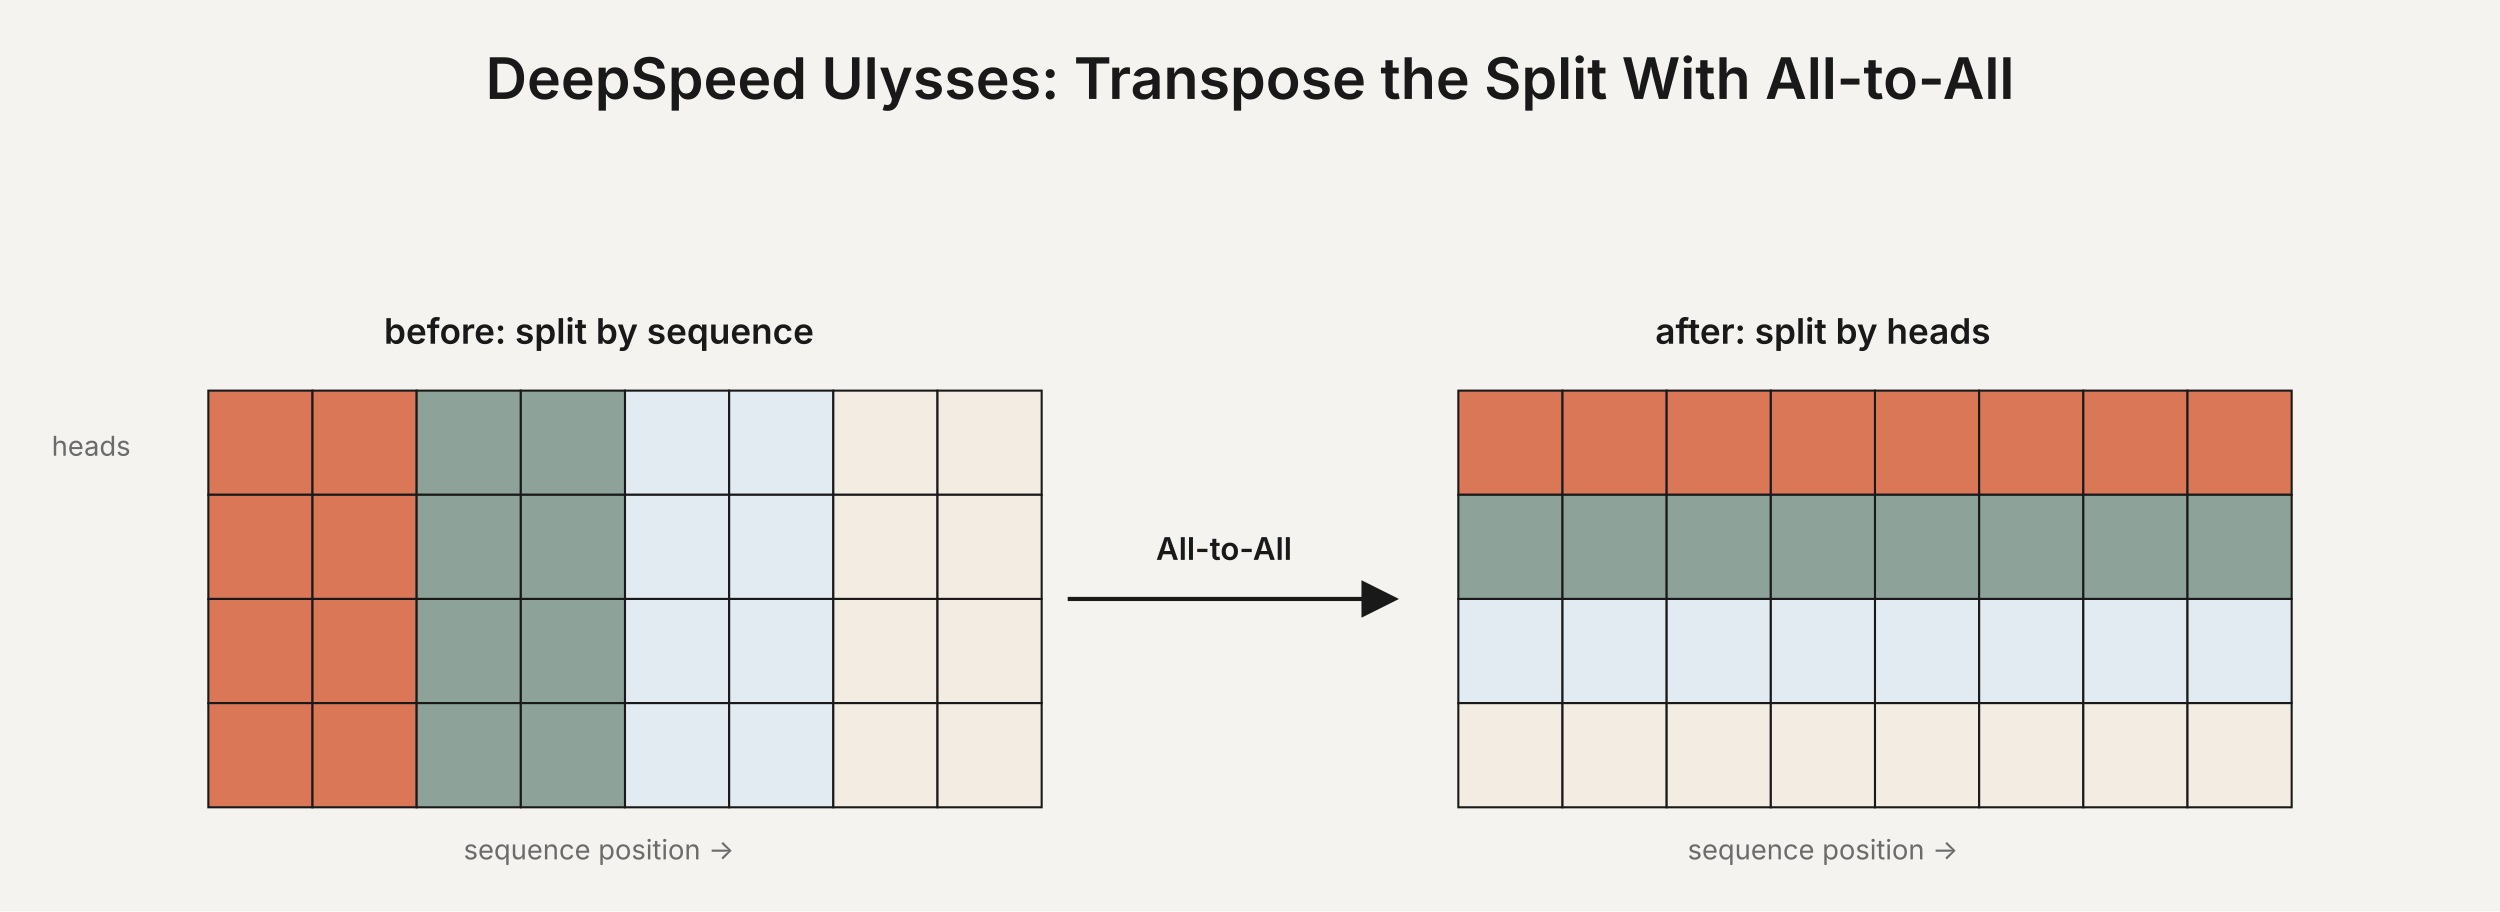
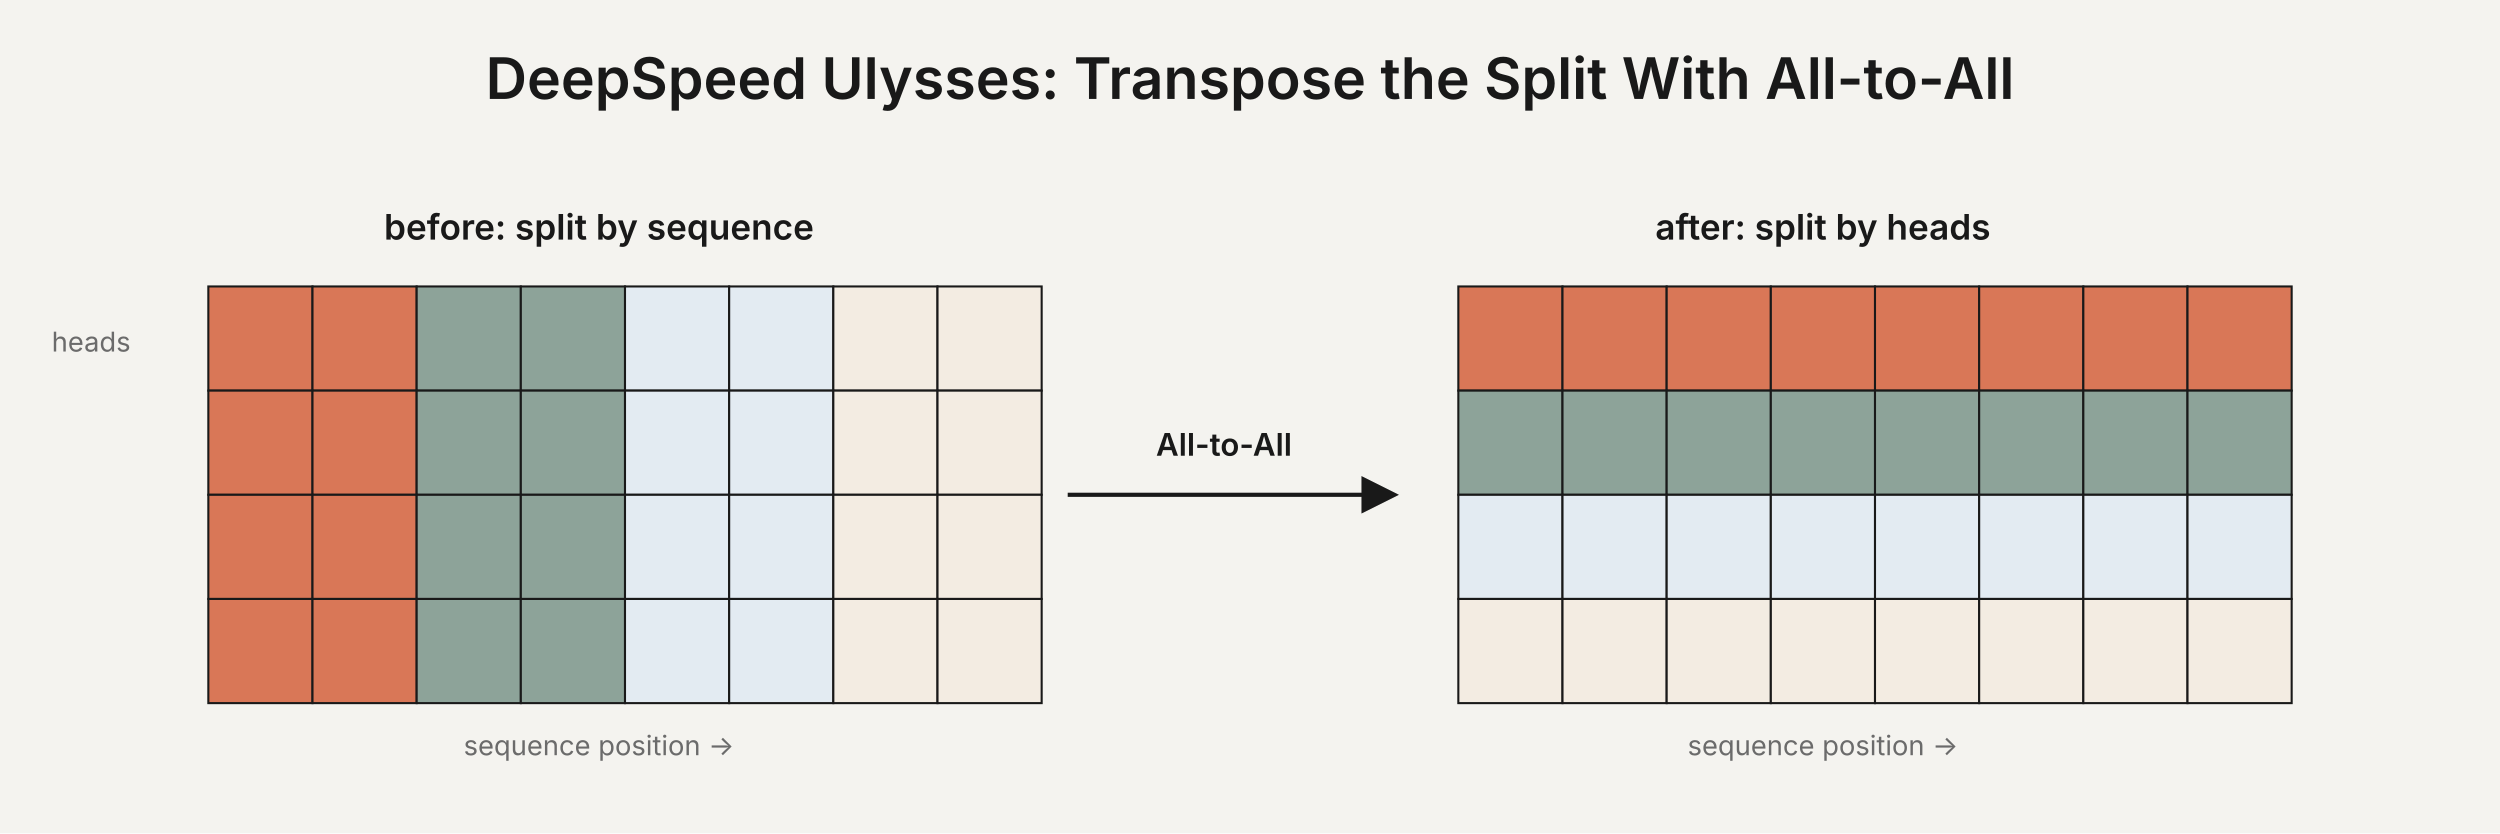
- <svg xmlns="http://www.w3.org/2000/svg" viewBox="0 0 960 350" font-family="Inter, -apple-system, sans-serif">
-   <rect x="0" y="0" width="960" height="350" fill="#F4F3EF" />
+ <svg xmlns="http://www.w3.org/2000/svg" viewBox="0 0 960 320" font-family="Inter, -apple-system, sans-serif">
+   <rect x="0" y="0" width="960" height="320" fill="#F4F3EF" />
  <text x="480" y="38" text-anchor="middle" font-size="22" font-weight="600" fill="#191919">DeepSpeed Ulysses: Transpose the Split With All-to-All</text>
  <defs>
    <marker id="uarrow" markerWidth="9" markerHeight="9" refX="4.5" refY="4.5" orient="auto">
      <path d="M0,0 L9,4.5 L0,9 z" fill="#191919" />
    </marker>
  </defs>
-   <text x="230" y="132" text-anchor="middle" font-size="13.5" font-weight="600" fill="#191919">before: split by sequence</text>
-   <text x="230" y="470" text-anchor="middle" font-size="11.5" fill="#6B6B6B">each GPU: all heads, 1/4 of sequence positions</text>
+   <text x="230" y="92" text-anchor="middle" font-size="13.5" font-weight="600" fill="#191919">before: split by sequence</text>
+   <rect x="80" y="110" width="40" height="40" fill="#D97757" stroke="#191919" stroke-width="0.8" />
+   <rect x="120" y="110" width="40" height="40" fill="#D97757" stroke="#191919" stroke-width="0.8" />
+   <rect x="160" y="110" width="40" height="40" fill="#8DA399" stroke="#191919" stroke-width="0.8" />
+   <rect x="200" y="110" width="40" height="40" fill="#8DA399" stroke="#191919" stroke-width="0.8" />
+   <rect x="240" y="110" width="40" height="40" fill="#E3EBF2" stroke="#191919" stroke-width="0.8" />
+   <rect x="280" y="110" width="40" height="40" fill="#E3EBF2" stroke="#191919" stroke-width="0.8" />
+   <rect x="320" y="110" width="40" height="40" fill="#F3ECE2" stroke="#191919" stroke-width="0.8" />
+   <rect x="360" y="110" width="40" height="40" fill="#F3ECE2" stroke="#191919" stroke-width="0.8" />
  <rect x="80" y="150" width="40" height="40" fill="#D97757" stroke="#191919" stroke-width="0.8" />
  <rect x="120" y="150" width="40" height="40" fill="#D97757" stroke="#191919" stroke-width="0.8" />
  <rect x="160" y="150" width="40" height="40" fill="#8DA399" stroke="#191919" stroke-width="0.8" />
  <rect x="200" y="150" width="40" height="40" fill="#8DA399" stroke="#191919" stroke-width="0.8" />
  <rect x="240" y="150" width="40" height="40" fill="#E3EBF2" stroke="#191919" stroke-width="0.8" />
  <rect x="280" y="150" width="40" height="40" fill="#E3EBF2" stroke="#191919" stroke-width="0.8" />
  <rect x="320" y="150" width="40" height="40" fill="#F3ECE2" stroke="#191919" stroke-width="0.8" />
  <rect x="360" y="150" width="40" height="40" fill="#F3ECE2" stroke="#191919" stroke-width="0.8" />
  <rect x="80" y="190" width="40" height="40" fill="#D97757" stroke="#191919" stroke-width="0.8" />
  <rect x="120" y="190" width="40" height="40" fill="#D97757" stroke="#191919" stroke-width="0.8" />
  <rect x="160" y="190" width="40" height="40" fill="#8DA399" stroke="#191919" stroke-width="0.8" />
  <rect x="200" y="190" width="40" height="40" fill="#8DA399" stroke="#191919" stroke-width="0.8" />
  <rect x="240" y="190" width="40" height="40" fill="#E3EBF2" stroke="#191919" stroke-width="0.8" />
  <rect x="280" y="190" width="40" height="40" fill="#E3EBF2" stroke="#191919" stroke-width="0.8" />
  <rect x="320" y="190" width="40" height="40" fill="#F3ECE2" stroke="#191919" stroke-width="0.8" />
  <rect x="360" y="190" width="40" height="40" fill="#F3ECE2" stroke="#191919" stroke-width="0.8" />
  <rect x="80" y="230" width="40" height="40" fill="#D97757" stroke="#191919" stroke-width="0.8" />
  <rect x="120" y="230" width="40" height="40" fill="#D97757" stroke="#191919" stroke-width="0.8" />
  <rect x="160" y="230" width="40" height="40" fill="#8DA399" stroke="#191919" stroke-width="0.8" />
  <rect x="200" y="230" width="40" height="40" fill="#8DA399" stroke="#191919" stroke-width="0.8" />
  <rect x="240" y="230" width="40" height="40" fill="#E3EBF2" stroke="#191919" stroke-width="0.8" />
  <rect x="280" y="230" width="40" height="40" fill="#E3EBF2" stroke="#191919" stroke-width="0.8" />
  <rect x="320" y="230" width="40" height="40" fill="#F3ECE2" stroke="#191919" stroke-width="0.8" />
  <rect x="360" y="230" width="40" height="40" fill="#F3ECE2" stroke="#191919" stroke-width="0.8" />
-   <rect x="80" y="270" width="40" height="40" fill="#D97757" stroke="#191919" stroke-width="0.8" />
-   <rect x="120" y="270" width="40" height="40" fill="#D97757" stroke="#191919" stroke-width="0.8" />
-   <rect x="160" y="270" width="40" height="40" fill="#8DA399" stroke="#191919" stroke-width="0.8" />
-   <rect x="200" y="270" width="40" height="40" fill="#8DA399" stroke="#191919" stroke-width="0.8" />
-   <rect x="240" y="270" width="40" height="40" fill="#E3EBF2" stroke="#191919" stroke-width="0.8" />
-   <rect x="280" y="270" width="40" height="40" fill="#E3EBF2" stroke="#191919" stroke-width="0.8" />
-   <rect x="320" y="270" width="40" height="40" fill="#F3ECE2" stroke="#191919" stroke-width="0.8" />
-   <rect x="360" y="270" width="40" height="40" fill="#F3ECE2" stroke="#191919" stroke-width="0.8" />
-   <text x="35" y="175" text-anchor="middle" font-size="10.5" fill="#6B6B6B">heads</text>
-   <text x="230" y="330" text-anchor="middle" font-size="10.5" fill="#6B6B6B">sequence position →</text>
-   <line x1="410" y1="230" x2="530" y2="230" stroke="#191919" stroke-width="1.6" marker-end="url(#uarrow)" />
-   <text x="470" y="215" text-anchor="middle" font-size="12" font-weight="600" fill="#191919">All-to-All</text>
-   <text x="700" y="132" text-anchor="middle" font-size="13.5" font-weight="600" fill="#191919">after: split by heads</text>
-   <text x="700" y="470" text-anchor="middle" font-size="11.5" fill="#6B6B6B">each GPU: full sequence, 1/4 of the attention heads</text>
-   <rect x="560" y="150" width="40" height="40" fill="#D97757" stroke="#191919" stroke-width="0.8" />
-   <rect x="600" y="150" width="40" height="40" fill="#D97757" stroke="#191919" stroke-width="0.8" />
-   <rect x="640" y="150" width="40" height="40" fill="#D97757" stroke="#191919" stroke-width="0.8" />
-   <rect x="680" y="150" width="40" height="40" fill="#D97757" stroke="#191919" stroke-width="0.8" />
-   <rect x="720" y="150" width="40" height="40" fill="#D97757" stroke="#191919" stroke-width="0.8" />
-   <rect x="760" y="150" width="40" height="40" fill="#D97757" stroke="#191919" stroke-width="0.8" />
-   <rect x="800" y="150" width="40" height="40" fill="#D97757" stroke="#191919" stroke-width="0.8" />
-   <rect x="840" y="150" width="40" height="40" fill="#D97757" stroke="#191919" stroke-width="0.8" />
-   <rect x="560" y="190" width="40" height="40" fill="#8DA399" stroke="#191919" stroke-width="0.8" />
-   <rect x="600" y="190" width="40" height="40" fill="#8DA399" stroke="#191919" stroke-width="0.8" />
-   <rect x="640" y="190" width="40" height="40" fill="#8DA399" stroke="#191919" stroke-width="0.8" />
-   <rect x="680" y="190" width="40" height="40" fill="#8DA399" stroke="#191919" stroke-width="0.8" />
-   <rect x="720" y="190" width="40" height="40" fill="#8DA399" stroke="#191919" stroke-width="0.8" />
-   <rect x="760" y="190" width="40" height="40" fill="#8DA399" stroke="#191919" stroke-width="0.8" />
-   <rect x="800" y="190" width="40" height="40" fill="#8DA399" stroke="#191919" stroke-width="0.8" />
-   <rect x="840" y="190" width="40" height="40" fill="#8DA399" stroke="#191919" stroke-width="0.8" />
-   <rect x="560" y="230" width="40" height="40" fill="#E3EBF2" stroke="#191919" stroke-width="0.8" />
-   <rect x="600" y="230" width="40" height="40" fill="#E3EBF2" stroke="#191919" stroke-width="0.8" />
-   <rect x="640" y="230" width="40" height="40" fill="#E3EBF2" stroke="#191919" stroke-width="0.8" />
-   <rect x="680" y="230" width="40" height="40" fill="#E3EBF2" stroke="#191919" stroke-width="0.8" />
-   <rect x="720" y="230" width="40" height="40" fill="#E3EBF2" stroke="#191919" stroke-width="0.8" />
-   <rect x="760" y="230" width="40" height="40" fill="#E3EBF2" stroke="#191919" stroke-width="0.8" />
-   <rect x="800" y="230" width="40" height="40" fill="#E3EBF2" stroke="#191919" stroke-width="0.8" />
-   <rect x="840" y="230" width="40" height="40" fill="#E3EBF2" stroke="#191919" stroke-width="0.8" />
-   <rect x="560" y="270" width="40" height="40" fill="#F3ECE2" stroke="#191919" stroke-width="0.8" />
-   <rect x="600" y="270" width="40" height="40" fill="#F3ECE2" stroke="#191919" stroke-width="0.8" />
-   <rect x="640" y="270" width="40" height="40" fill="#F3ECE2" stroke="#191919" stroke-width="0.8" />
-   <rect x="680" y="270" width="40" height="40" fill="#F3ECE2" stroke="#191919" stroke-width="0.8" />
-   <rect x="720" y="270" width="40" height="40" fill="#F3ECE2" stroke="#191919" stroke-width="0.8" />
-   <rect x="760" y="270" width="40" height="40" fill="#F3ECE2" stroke="#191919" stroke-width="0.8" />
-   <rect x="800" y="270" width="40" height="40" fill="#F3ECE2" stroke="#191919" stroke-width="0.8" />
-   <rect x="840" y="270" width="40" height="40" fill="#F3ECE2" stroke="#191919" stroke-width="0.8" />
-   <text x="700" y="330" text-anchor="middle" font-size="10.5" fill="#6B6B6B">sequence position →</text>
+   <text x="35" y="135" text-anchor="middle" font-size="10.5" fill="#6B6B6B">heads</text>
+   <text x="230" y="290" text-anchor="middle" font-size="10.5" fill="#6B6B6B">sequence position →</text>
+   <line x1="410" y1="190" x2="530" y2="190" stroke="#191919" stroke-width="1.6" marker-end="url(#uarrow)" />
+   <text x="470" y="175" text-anchor="middle" font-size="12" font-weight="600" fill="#191919">All-to-All</text>
+   <text x="700" y="92" text-anchor="middle" font-size="13.5" font-weight="600" fill="#191919">after: split by heads</text>
+   <rect x="560" y="110" width="40" height="40" fill="#D97757" stroke="#191919" stroke-width="0.8" />
+   <rect x="600" y="110" width="40" height="40" fill="#D97757" stroke="#191919" stroke-width="0.8" />
+   <rect x="640" y="110" width="40" height="40" fill="#D97757" stroke="#191919" stroke-width="0.8" />
+   <rect x="680" y="110" width="40" height="40" fill="#D97757" stroke="#191919" stroke-width="0.8" />
+   <rect x="720" y="110" width="40" height="40" fill="#D97757" stroke="#191919" stroke-width="0.8" />
+   <rect x="760" y="110" width="40" height="40" fill="#D97757" stroke="#191919" stroke-width="0.8" />
+   <rect x="800" y="110" width="40" height="40" fill="#D97757" stroke="#191919" stroke-width="0.8" />
+   <rect x="840" y="110" width="40" height="40" fill="#D97757" stroke="#191919" stroke-width="0.8" />
+   <rect x="560" y="150" width="40" height="40" fill="#8DA399" stroke="#191919" stroke-width="0.8" />
+   <rect x="600" y="150" width="40" height="40" fill="#8DA399" stroke="#191919" stroke-width="0.8" />
+   <rect x="640" y="150" width="40" height="40" fill="#8DA399" stroke="#191919" stroke-width="0.8" />
+   <rect x="680" y="150" width="40" height="40" fill="#8DA399" stroke="#191919" stroke-width="0.8" />
+   <rect x="720" y="150" width="40" height="40" fill="#8DA399" stroke="#191919" stroke-width="0.8" />
+   <rect x="760" y="150" width="40" height="40" fill="#8DA399" stroke="#191919" stroke-width="0.8" />
+   <rect x="800" y="150" width="40" height="40" fill="#8DA399" stroke="#191919" stroke-width="0.8" />
+   <rect x="840" y="150" width="40" height="40" fill="#8DA399" stroke="#191919" stroke-width="0.8" />
+   <rect x="560" y="190" width="40" height="40" fill="#E3EBF2" stroke="#191919" stroke-width="0.8" />
+   <rect x="600" y="190" width="40" height="40" fill="#E3EBF2" stroke="#191919" stroke-width="0.8" />
+   <rect x="640" y="190" width="40" height="40" fill="#E3EBF2" stroke="#191919" stroke-width="0.8" />
+   <rect x="680" y="190" width="40" height="40" fill="#E3EBF2" stroke="#191919" stroke-width="0.8" />
+   <rect x="720" y="190" width="40" height="40" fill="#E3EBF2" stroke="#191919" stroke-width="0.8" />
+   <rect x="760" y="190" width="40" height="40" fill="#E3EBF2" stroke="#191919" stroke-width="0.8" />
+   <rect x="800" y="190" width="40" height="40" fill="#E3EBF2" stroke="#191919" stroke-width="0.8" />
+   <rect x="840" y="190" width="40" height="40" fill="#E3EBF2" stroke="#191919" stroke-width="0.8" />
+   <rect x="560" y="230" width="40" height="40" fill="#F3ECE2" stroke="#191919" stroke-width="0.8" />
+   <rect x="600" y="230" width="40" height="40" fill="#F3ECE2" stroke="#191919" stroke-width="0.8" />
+   <rect x="640" y="230" width="40" height="40" fill="#F3ECE2" stroke="#191919" stroke-width="0.8" />
+   <rect x="680" y="230" width="40" height="40" fill="#F3ECE2" stroke="#191919" stroke-width="0.8" />
+   <rect x="720" y="230" width="40" height="40" fill="#F3ECE2" stroke="#191919" stroke-width="0.8" />
+   <rect x="760" y="230" width="40" height="40" fill="#F3ECE2" stroke="#191919" stroke-width="0.8" />
+   <rect x="800" y="230" width="40" height="40" fill="#F3ECE2" stroke="#191919" stroke-width="0.8" />
+   <rect x="840" y="230" width="40" height="40" fill="#F3ECE2" stroke="#191919" stroke-width="0.8" />
+   <text x="700" y="290" text-anchor="middle" font-size="10.5" fill="#6B6B6B">sequence position →</text>
</svg>
